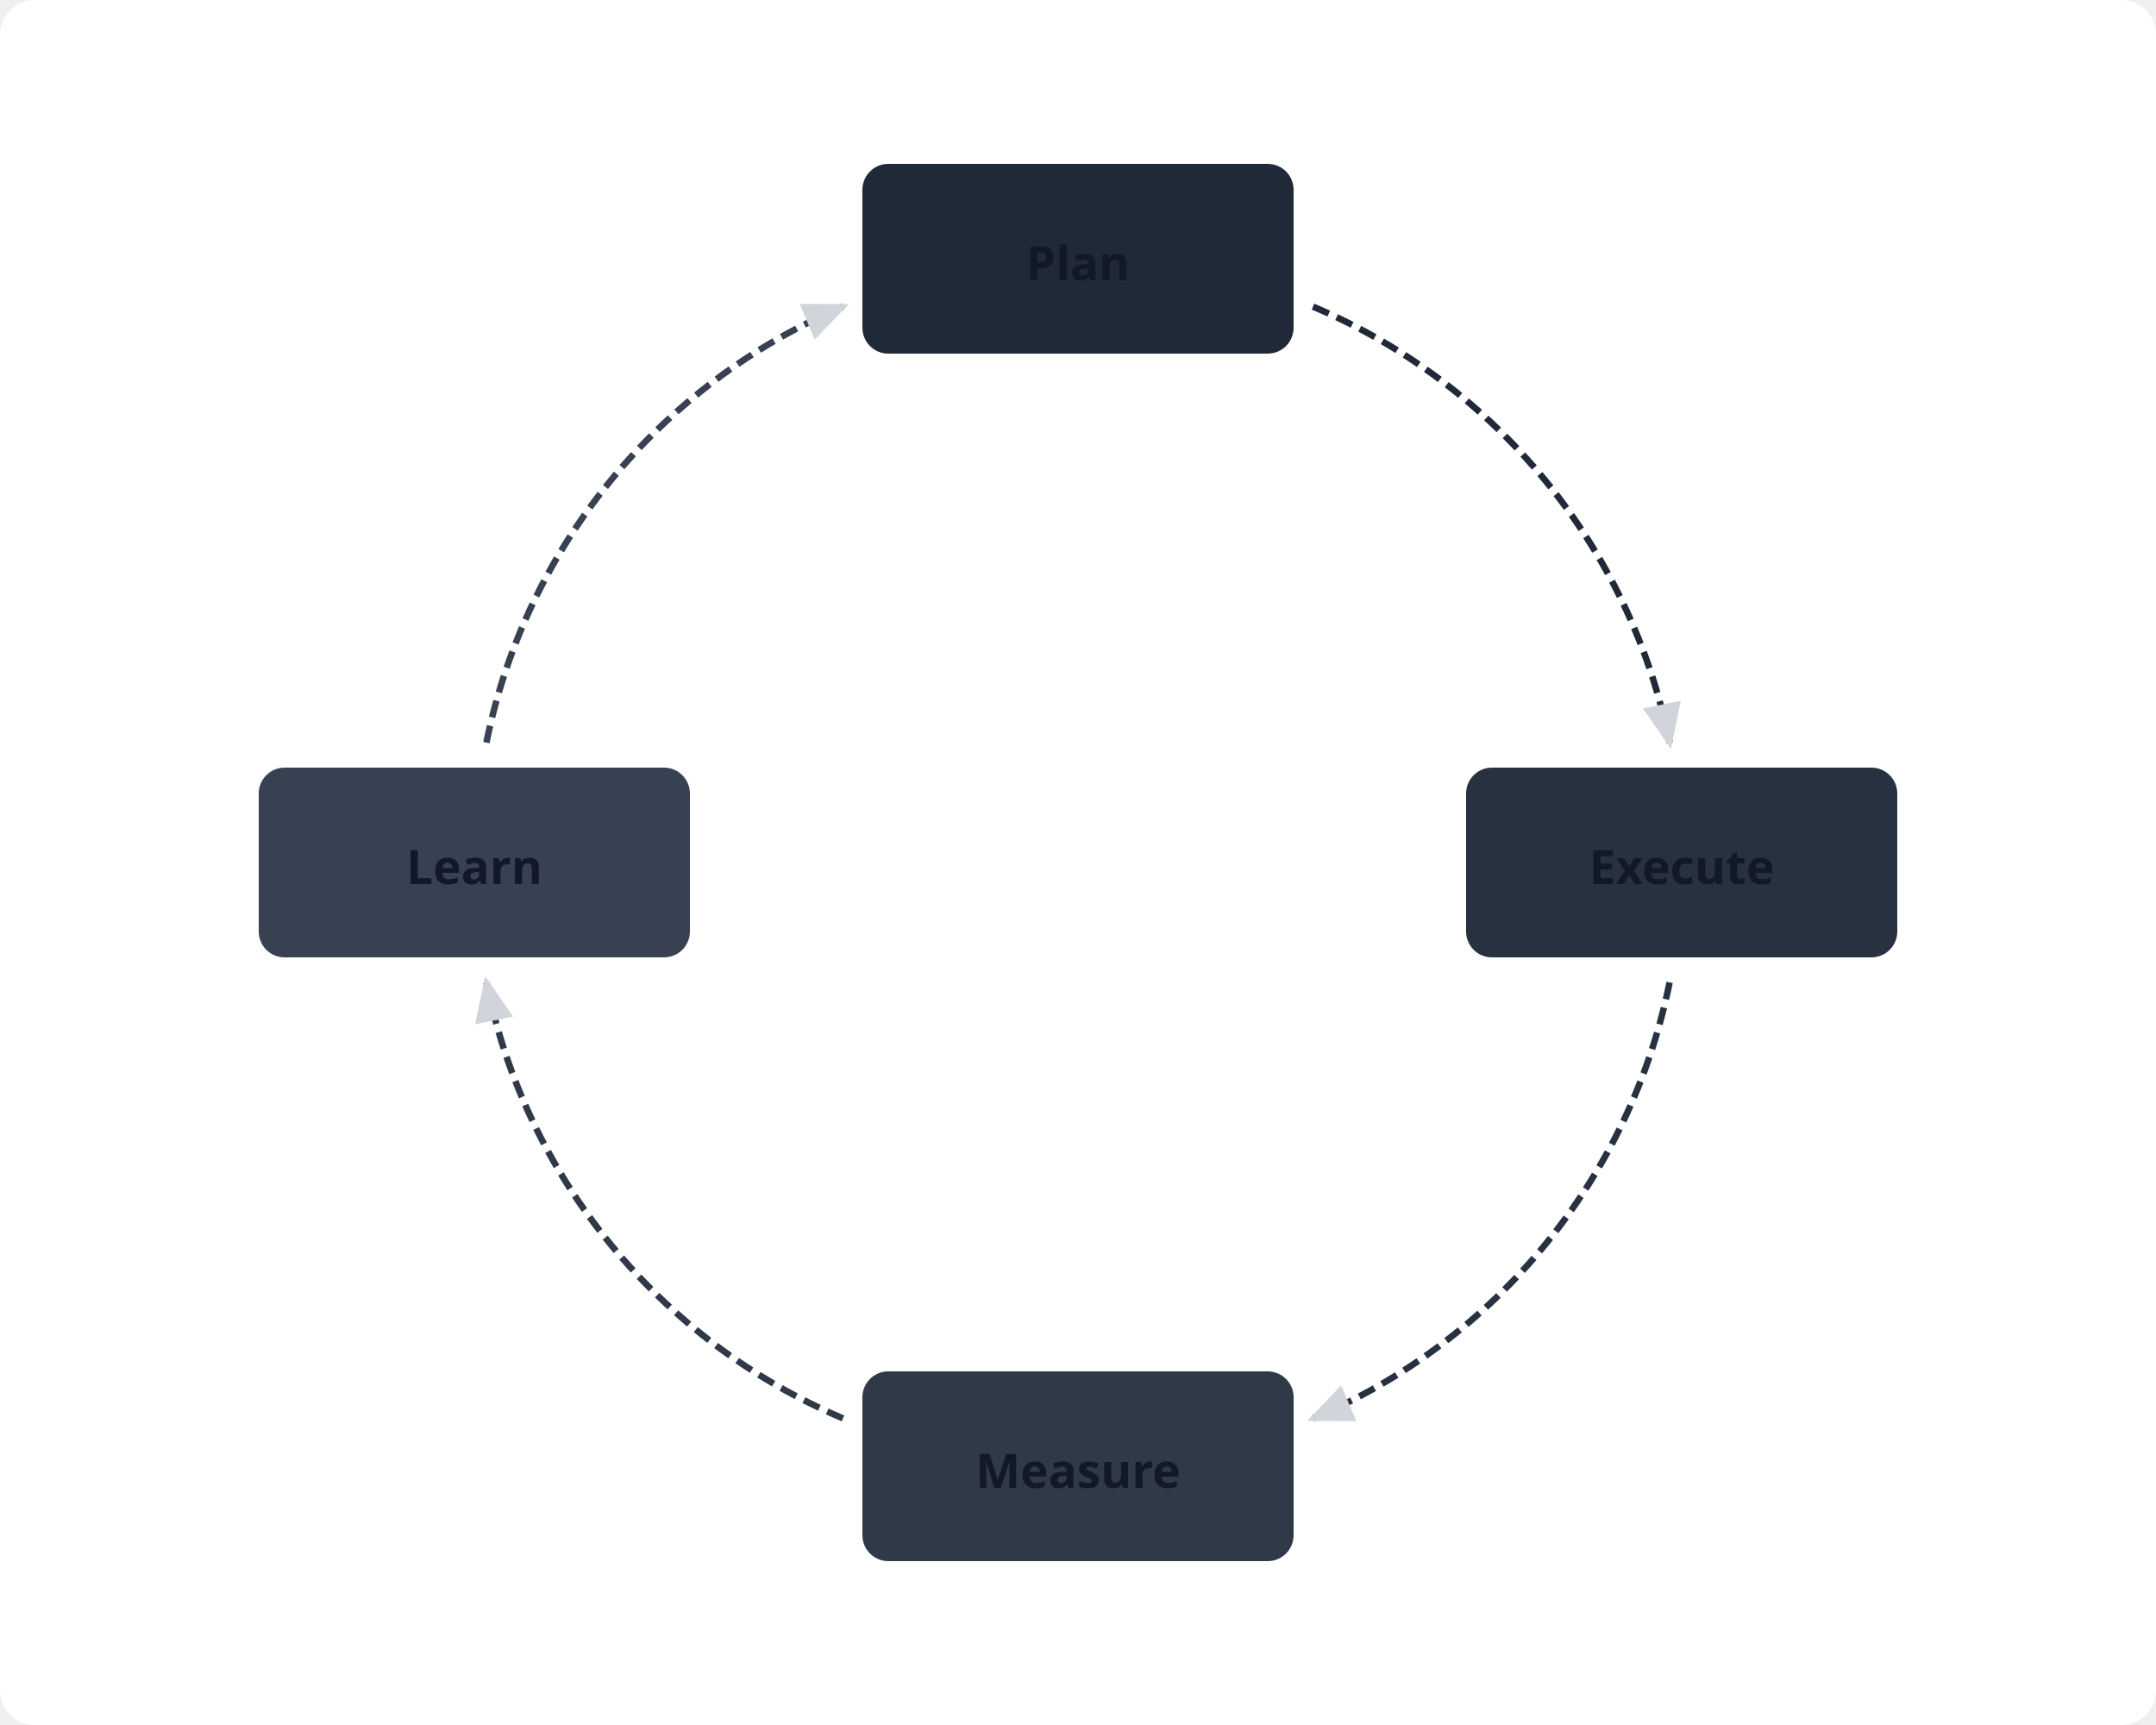
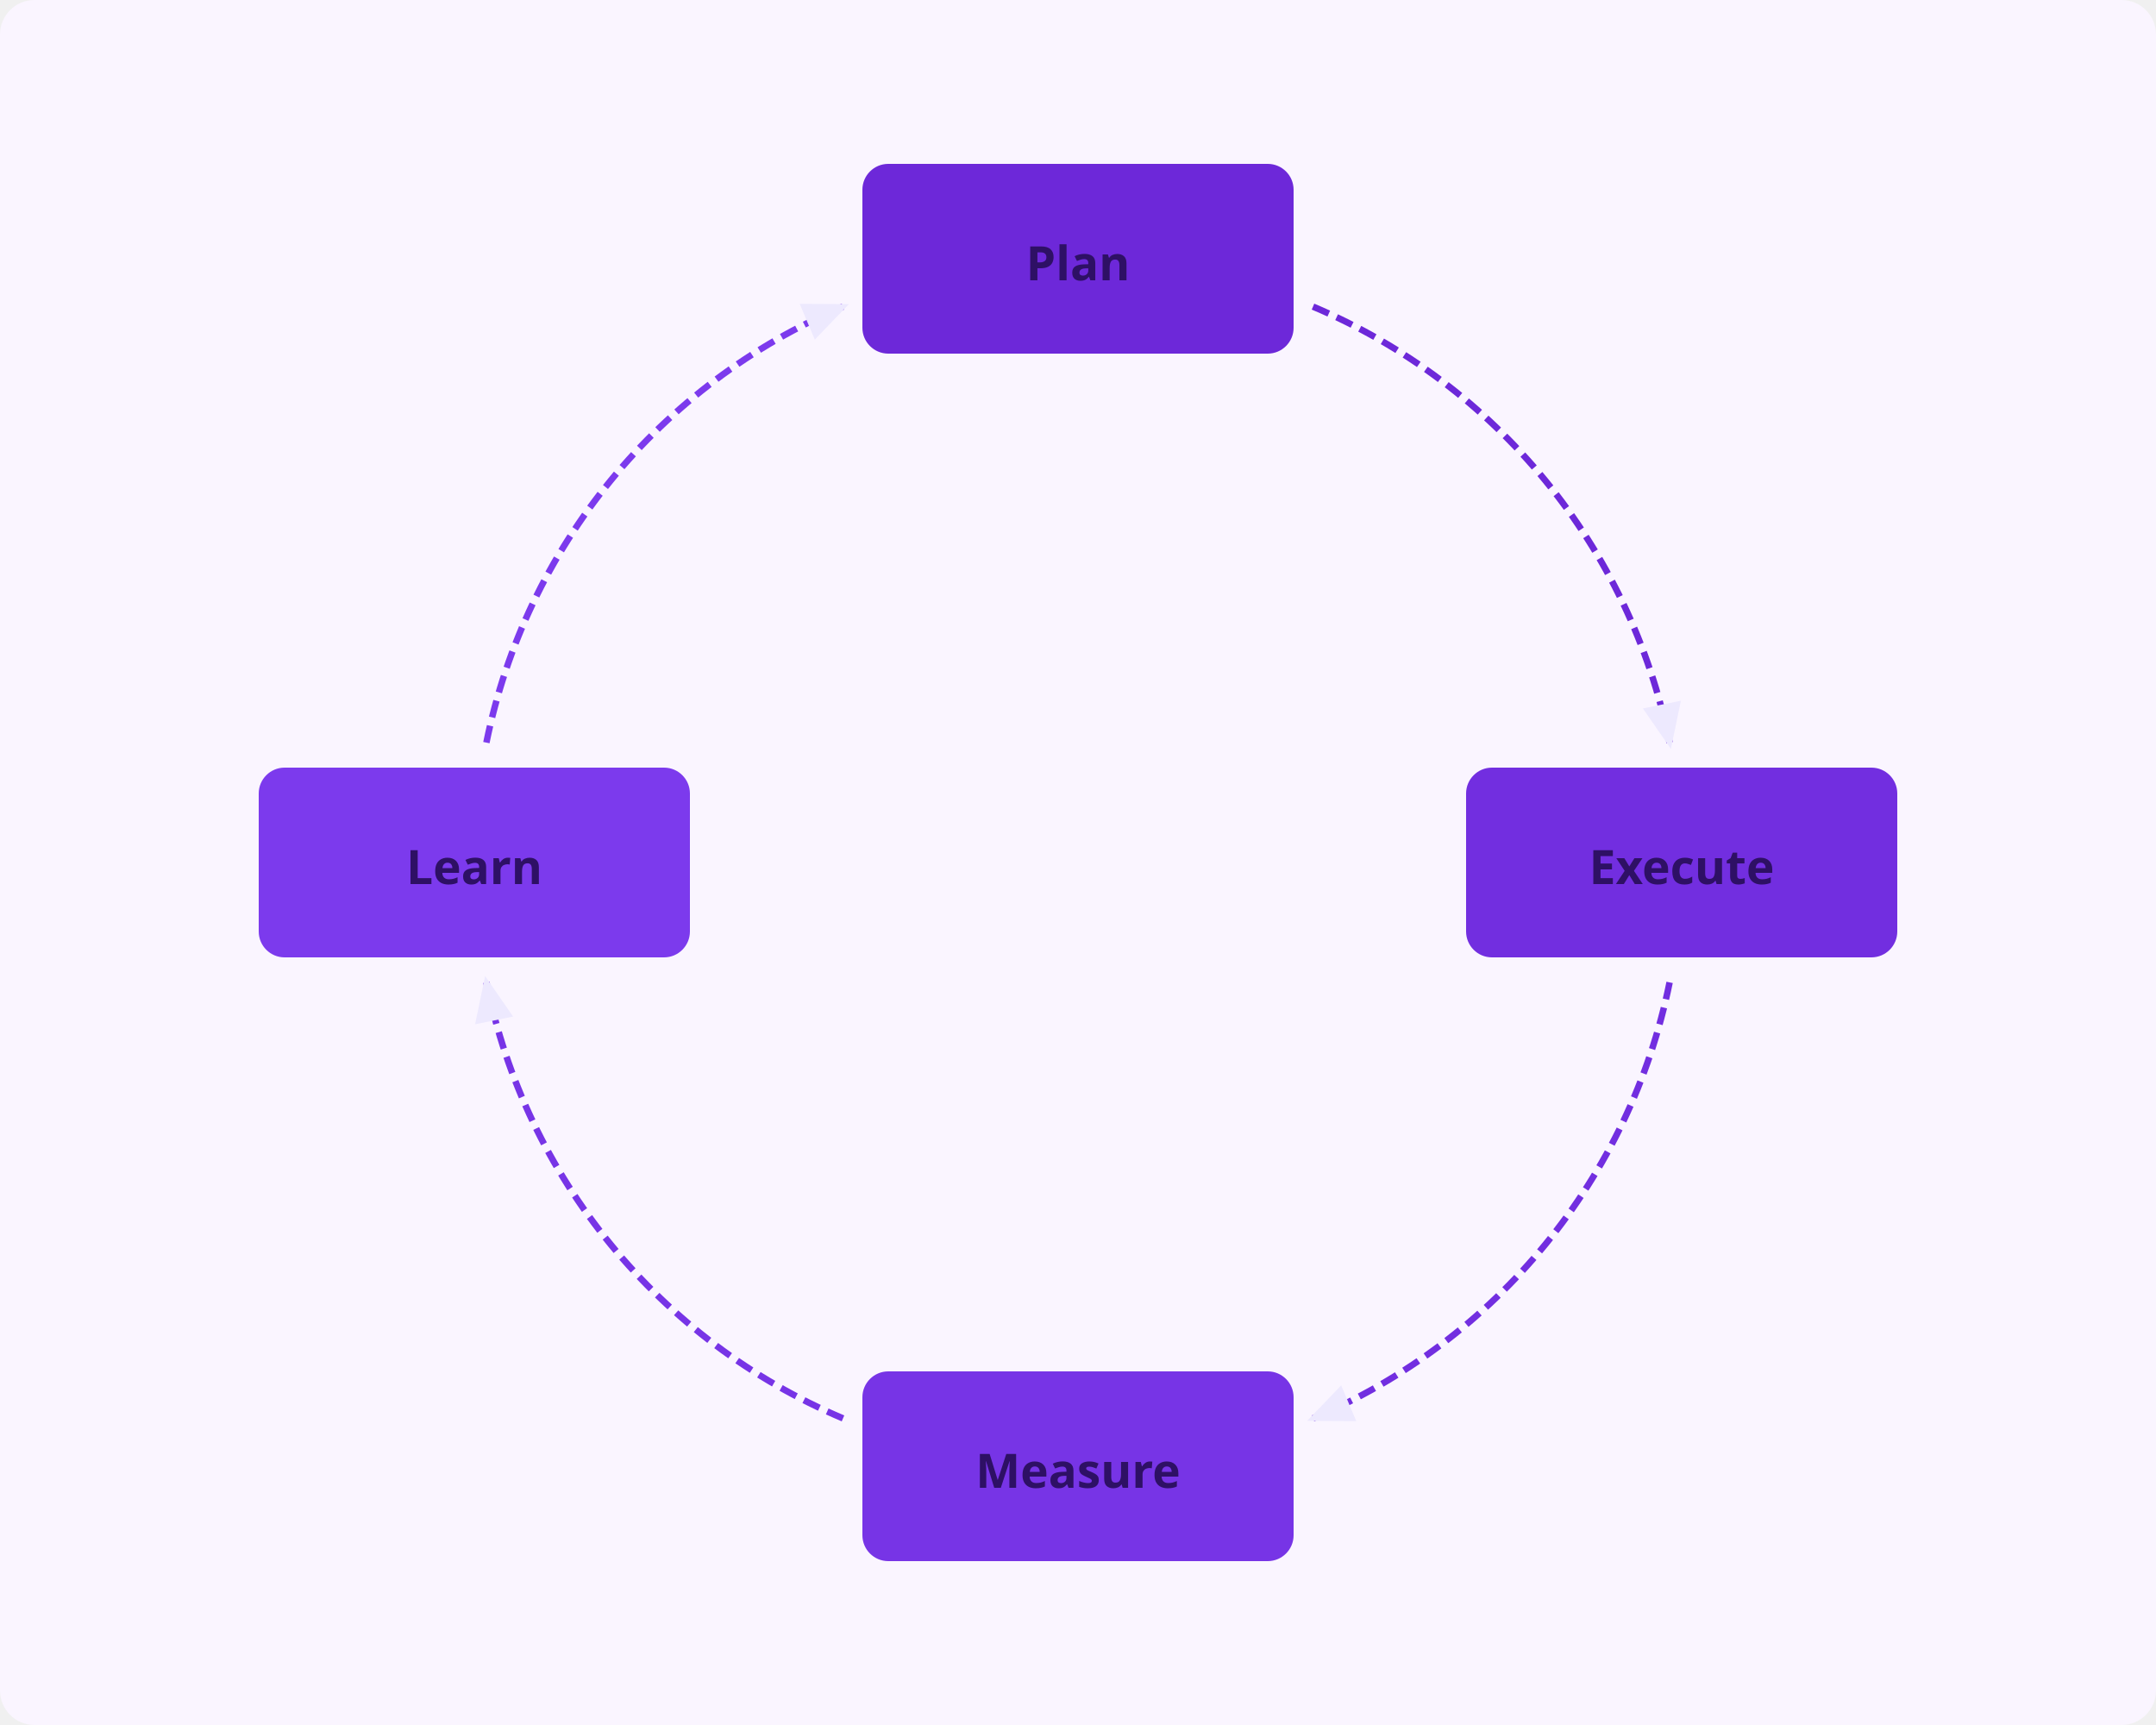
<svg xmlns="http://www.w3.org/2000/svg" viewBox="0 0 500 400" style="width:100%;height:auto">
-   <rect width="500" height="400" fill="#ffffff" rx="8" />
+   <rect width="500" height="400" fill="#faf5ff" rx="8" />
  <defs>
    <marker id="cycle-arr" markerWidth="8" markerHeight="8" refX="6" refY="3" orient="auto">
-       <path d="M0,0 L7,3 L0,6 Z" fill="#d1d5db" />
+       <path d="M0,0 L7,3 L0,6 Z" fill="#ede9fe" />
    </marker>
  </defs>
-   <path d="M304.5,71.1 A140,140 0 0,1 387.2,172.2" fill="none" stroke="#1f2937" stroke-width="1.5" stroke-dasharray="4,2" marker-end="url(#cycle-arr)" />
-   <path d="M387.2,227.8 A140,140 0 0,1 304.5,328.9" fill="none" stroke="#273140" stroke-width="1.5" stroke-dasharray="4,2" marker-end="url(#cycle-arr)" />
-   <path d="M195.5,328.9 A140,140 0 0,1 112.8,227.8" fill="none" stroke="#2f3948" stroke-width="1.5" stroke-dasharray="4,2" marker-end="url(#cycle-arr)" />
-   <path d="M112.8,172.2 A140,140 0 0,1 195.5,71.1" fill="none" stroke="#374151" stroke-width="1.5" stroke-dasharray="4,2" marker-end="url(#cycle-arr)" />
-   <rect x="200.0" y="38.0" width="100" height="44" rx="6" fill="#1f2937" />
-   <text x="250.0" y="65.0" text-anchor="middle" font-size="11" fill="#111827" font-family="system-ui,sans-serif" font-weight="600">Plan</text>
-   <rect x="340.0" y="178.0" width="100" height="44" rx="6" fill="#273140" />
-   <text x="390.0" y="205.0" text-anchor="middle" font-size="11" fill="#111827" font-family="system-ui,sans-serif" font-weight="600">Execute</text>
-   <rect x="200.0" y="318.0" width="100" height="44" rx="6" fill="#2f3948" />
-   <text x="250.0" y="345.0" text-anchor="middle" font-size="11" fill="#111827" font-family="system-ui,sans-serif" font-weight="600">Measure</text>
-   <rect x="60.0" y="178.0" width="100" height="44" rx="6" fill="#374151" />
-   <text x="110.0" y="205.0" text-anchor="middle" font-size="11" fill="#111827" font-family="system-ui,sans-serif" font-weight="600">Learn</text>
+   <path d="M304.5,71.1 A140,140 0 0,1 387.2,172.2" fill="none" stroke="#6d28d9" stroke-width="1.5" stroke-dasharray="4,2" marker-end="url(#cycle-arr)" />
+   <path d="M387.2,227.8 A140,140 0 0,1 304.5,328.9" fill="none" stroke="#722ee0" stroke-width="1.5" stroke-dasharray="4,2" marker-end="url(#cycle-arr)" />
+   <path d="M195.5,328.9 A140,140 0 0,1 112.8,227.8" fill="none" stroke="#7734e6" stroke-width="1.5" stroke-dasharray="4,2" marker-end="url(#cycle-arr)" />
+   <path d="M112.8,172.2 A140,140 0 0,1 195.5,71.1" fill="none" stroke="#7c3aed" stroke-width="1.5" stroke-dasharray="4,2" marker-end="url(#cycle-arr)" />
+   <rect x="200.0" y="38.0" width="100" height="44" rx="6" fill="#6d28d9" />
+   <text x="250.0" y="65.0" text-anchor="middle" font-size="11" fill="#2e1065" font-family="system-ui,sans-serif" font-weight="600">Plan</text>
+   <rect x="340.0" y="178.0" width="100" height="44" rx="6" fill="#722ee0" />
+   <text x="390.0" y="205.0" text-anchor="middle" font-size="11" fill="#2e1065" font-family="system-ui,sans-serif" font-weight="600">Execute</text>
+   <rect x="200.0" y="318.0" width="100" height="44" rx="6" fill="#7734e6" />
+   <text x="250.0" y="345.0" text-anchor="middle" font-size="11" fill="#2e1065" font-family="system-ui,sans-serif" font-weight="600">Measure</text>
+   <rect x="60.0" y="178.0" width="100" height="44" rx="6" fill="#7c3aed" />
+   <text x="110.0" y="205.0" text-anchor="middle" font-size="11" fill="#2e1065" font-family="system-ui,sans-serif" font-weight="600">Learn</text>
</svg>
